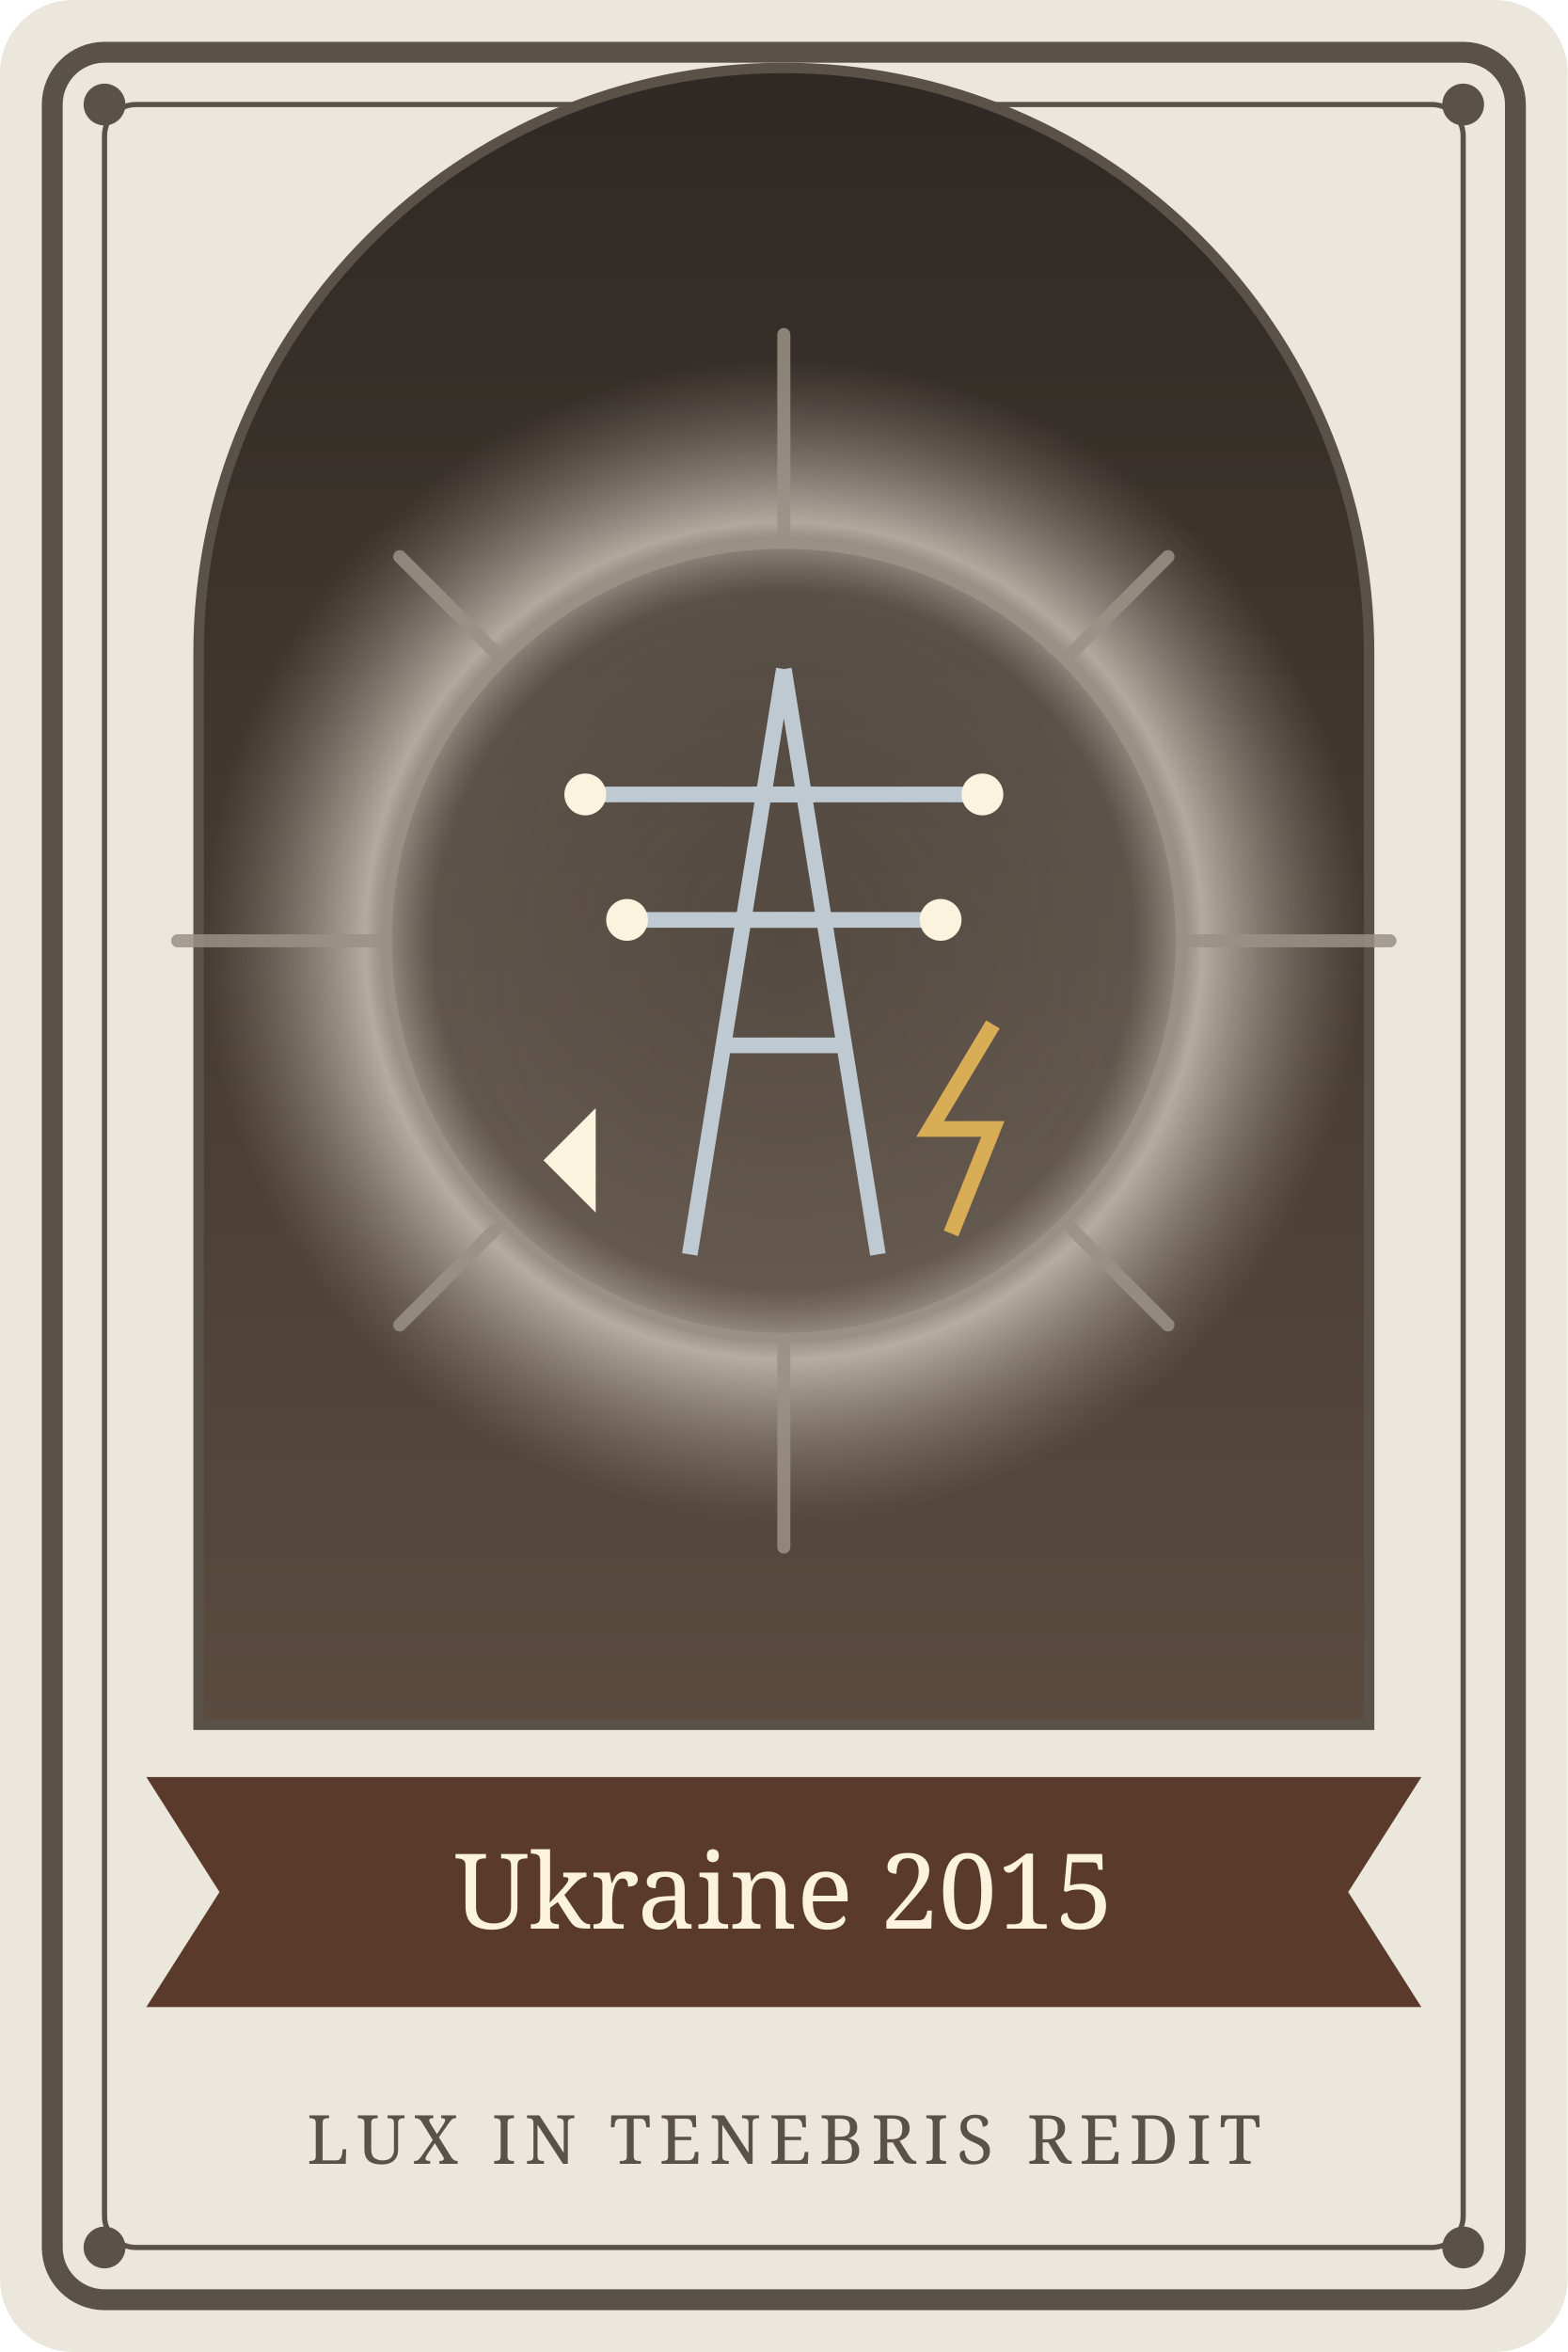
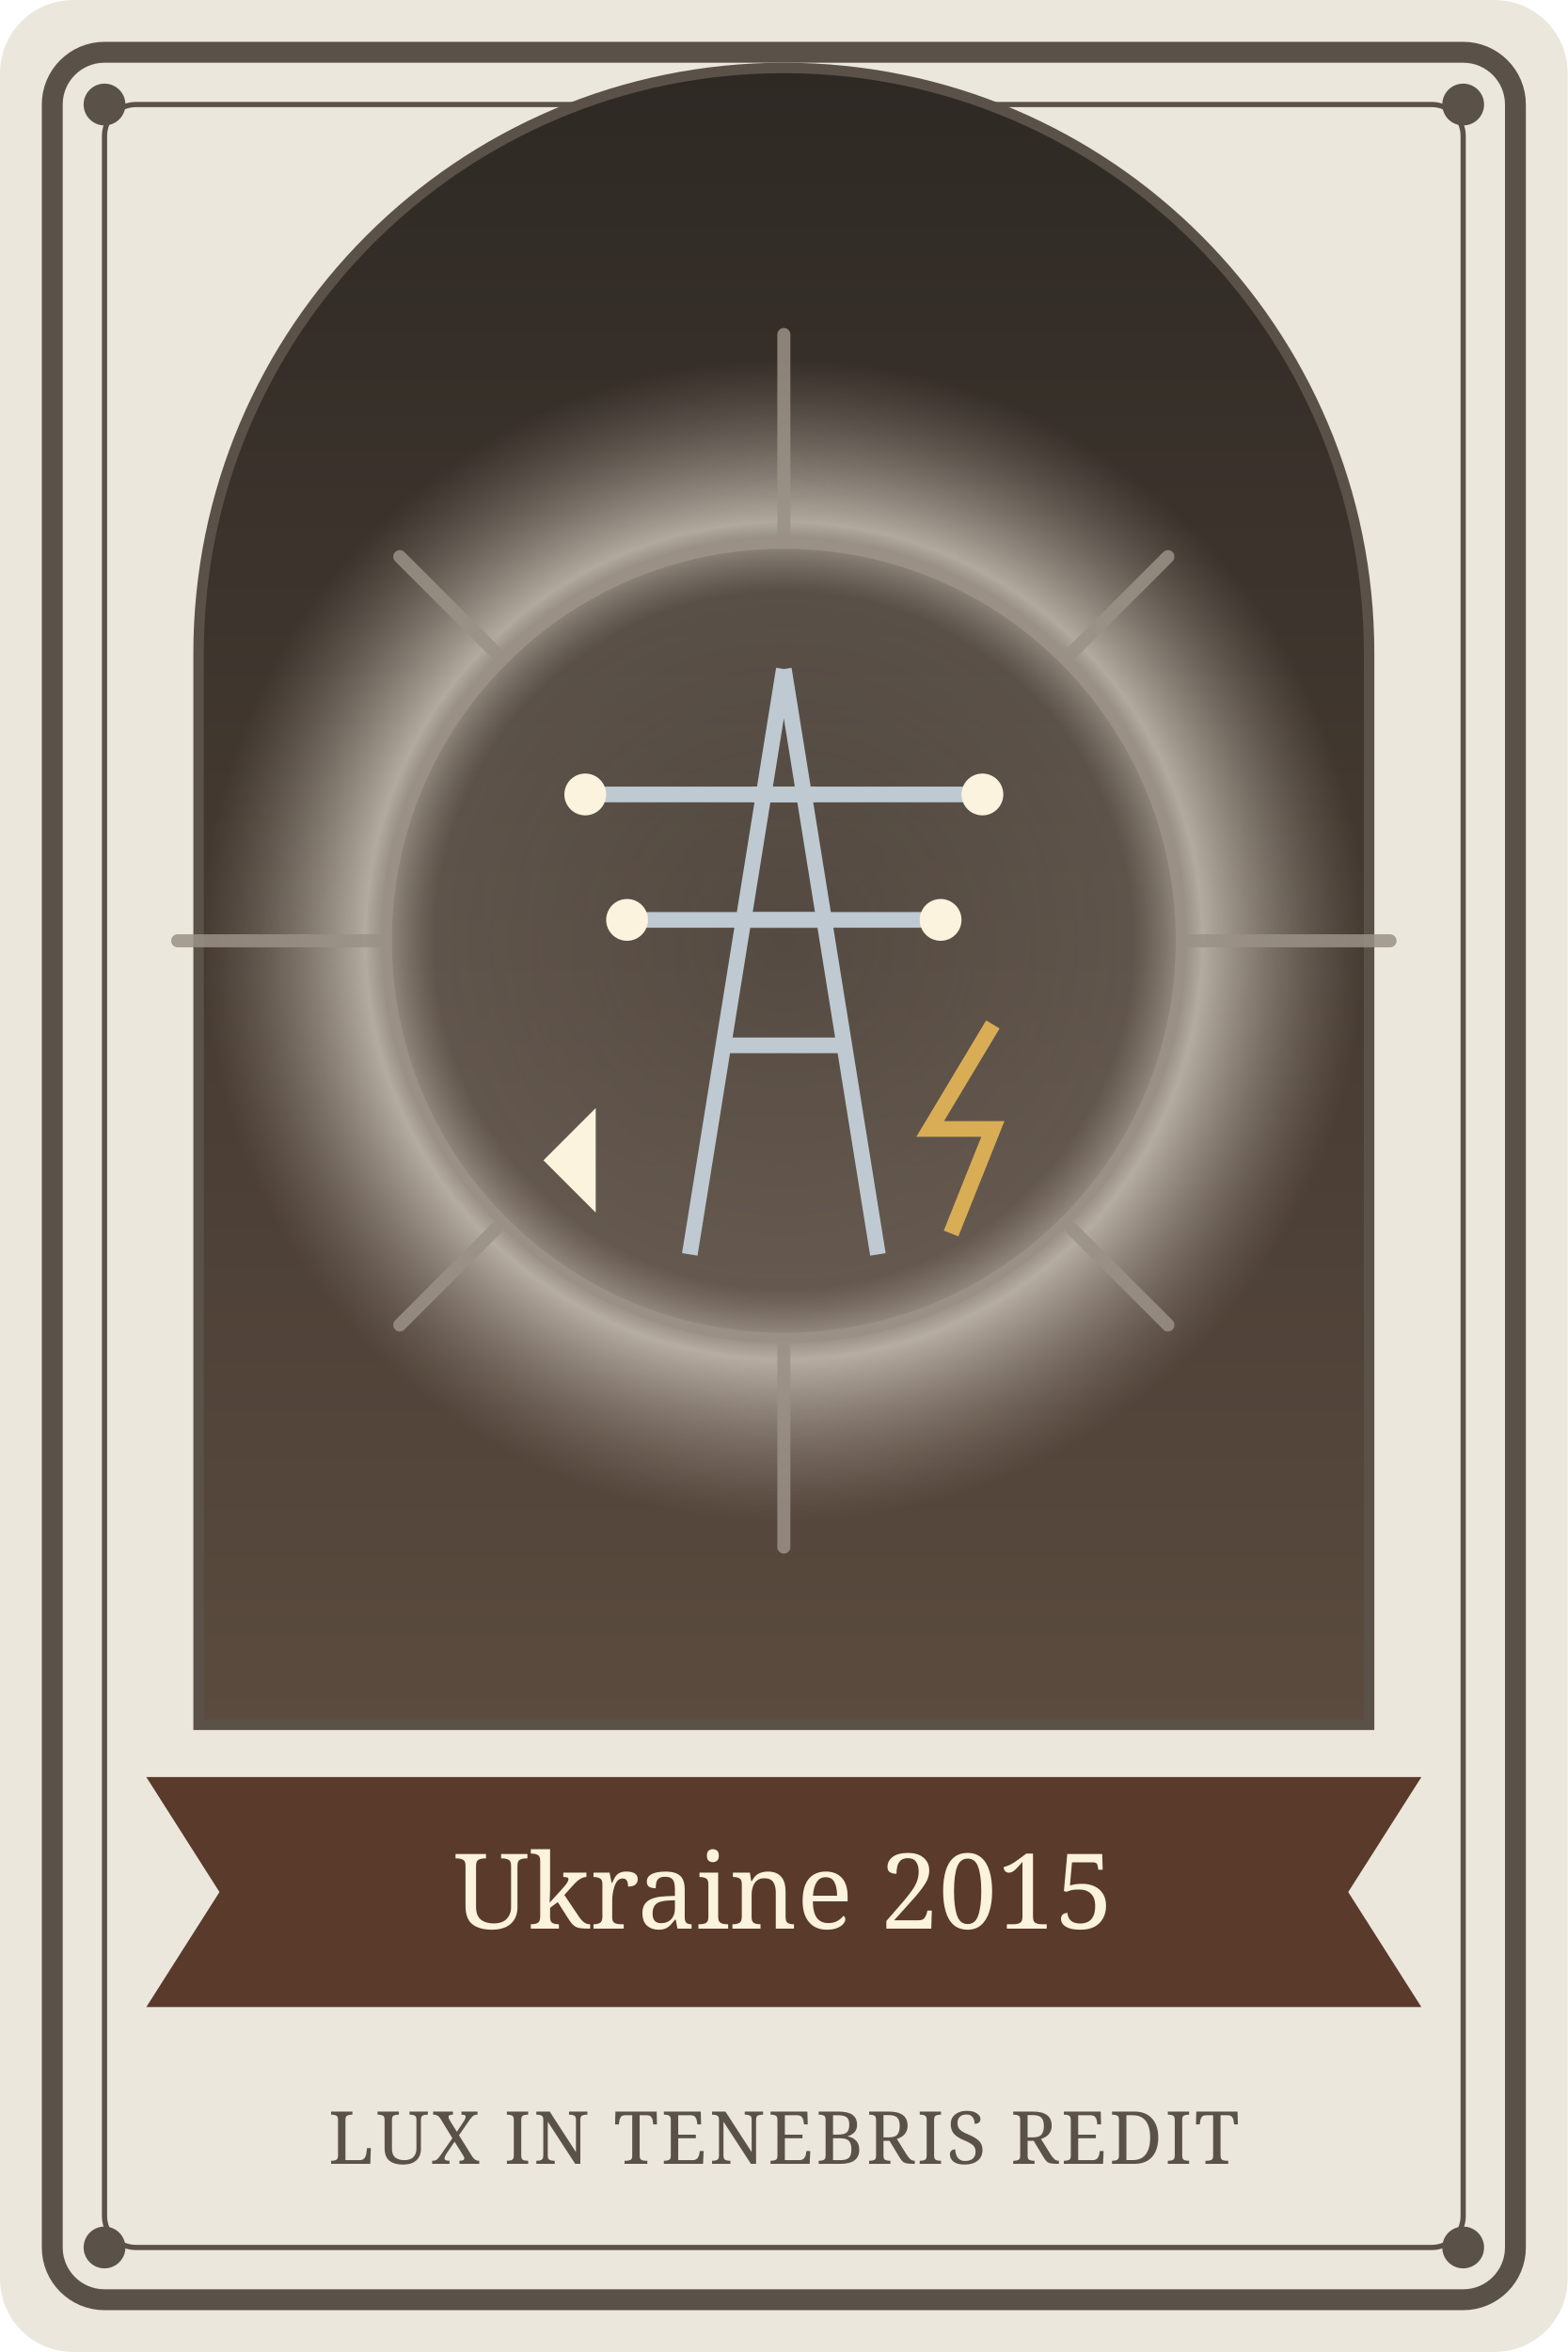
<svg xmlns="http://www.w3.org/2000/svg" viewBox="0 0 300 450" role="img" aria-label="Ukraine 2015">
  <defs>
    <radialGradient id="s-f-ukraine-grid-2015-halo">
      <stop offset="0%" stop-color="#9a9086" stop-opacity="0.18" />
      <stop offset="60%" stop-color="#9a9086" stop-opacity="0.3" />
      <stop offset="72%" stop-color="#d8d0c4" stop-opacity="0.75" />
      <stop offset="100%" stop-color="#9a9086" stop-opacity="0" />
    </radialGradient>
    <linearGradient id="s-f-ukraine-grid-2015-niche" x1="0" y1="0" x2="0" y2="1">
      <stop offset="0%" stop-color="#2e2924" />
      <stop offset="100%" stop-color="#5b4b3f" />
    </linearGradient>
  </defs>
  <rect width="300" height="450" rx="14" fill="#ece7dd" />
  <rect x="10" y="10" width="280" height="430" rx="10" fill="none" stroke="#5a5248" stroke-width="4" />
  <rect x="20" y="20" width="260" height="410" rx="6" fill="none" stroke="#5a5248" stroke-width="1" />
  <g fill="#5a5248">
    <circle cx="20" cy="20" r="4" />
    <circle cx="280" cy="20" r="4" />
    <circle cx="20" cy="430" r="4" />
    <circle cx="280" cy="430" r="4" />
  </g>
  <path d="M38 330 V125 A112 112 0 0 1 262 125 V330 Z" fill="url(#s-f-ukraine-grid-2015-niche)" stroke="#5a5248" stroke-width="2" />
  <circle cx="150" cy="180" r="112" fill="url(#s-f-ukraine-grid-2015-halo)" />
  <g stroke="#9a9086" stroke-width="2.5" stroke-linecap="round" opacity="0.85">
    <line x1="228.0" y1="180.0" x2="266.0" y2="180.0" />
    <line x1="205.2" y1="235.2" x2="223.5" y2="253.5" />
    <line x1="150.0" y1="258.0" x2="150.0" y2="296.0" />
    <line x1="94.8" y1="235.2" x2="76.5" y2="253.5" />
    <line x1="72.0" y1="180.0" x2="34.0" y2="180.0" />
    <line x1="94.8" y1="124.8" x2="76.5" y2="106.5" />
    <line x1="150.0" y1="102.0" x2="150.0" y2="64.0" />
    <line x1="205.2" y1="124.8" x2="223.5" y2="106.5" />
  </g>
  <circle cx="150" cy="180" r="76" fill="none" stroke="#9a9086" stroke-width="2" />
  <g>
    <g stroke="#bfc9d1" stroke-width="3" fill="none">
      <path d="M150 128 L132 240 M150 128 L168 240 M138 200 H162 M141 176 H159 M144 152 H156" />
      <line x1="112" y1="152" x2="188" y2="152" />
      <line x1="120" y1="176" x2="180" y2="176" />
    </g>
    <g fill="#fbf3dd">
      <circle cx="112" cy="152" r="4" />
      <circle cx="188" cy="152" r="4" />
      <circle cx="120" cy="176" r="4" />
      <circle cx="180" cy="176" r="4" />
    </g>
    <path d="M190 196 L178 216 H190 L182 236" fill="none" stroke="#d9ad55" stroke-width="3" />
    <path d="M104 222 L114 212 L114 232 Z" fill="#fbf3dd" />
  </g>
  <path d="M28 340 h244 l-14 22 l14 22 h-244 l14 -22 z" fill="#5a3a2a" />
  <text x="150" y="369" text-anchor="middle" font-family="'EB Garamond', Georgia, serif" font-size="20" fill="#fbf3dd">Ukraine 2015</text>
-   <text x="150" y="414" text-anchor="middle" font-family="'EB Garamond', Georgia, serif" font-size="13" letter-spacing="1.5" fill="#5a5248">LUX IN TENEBRIS REDIT</text>
+   <text x="150" y="414" text-anchor="middle" font-family="'EB Garamond', Georgia, serif" font-size="14.0" letter-spacing="0.5" fill="#5a5248">LUX IN TENEBRIS REDIT</text>
</svg>
